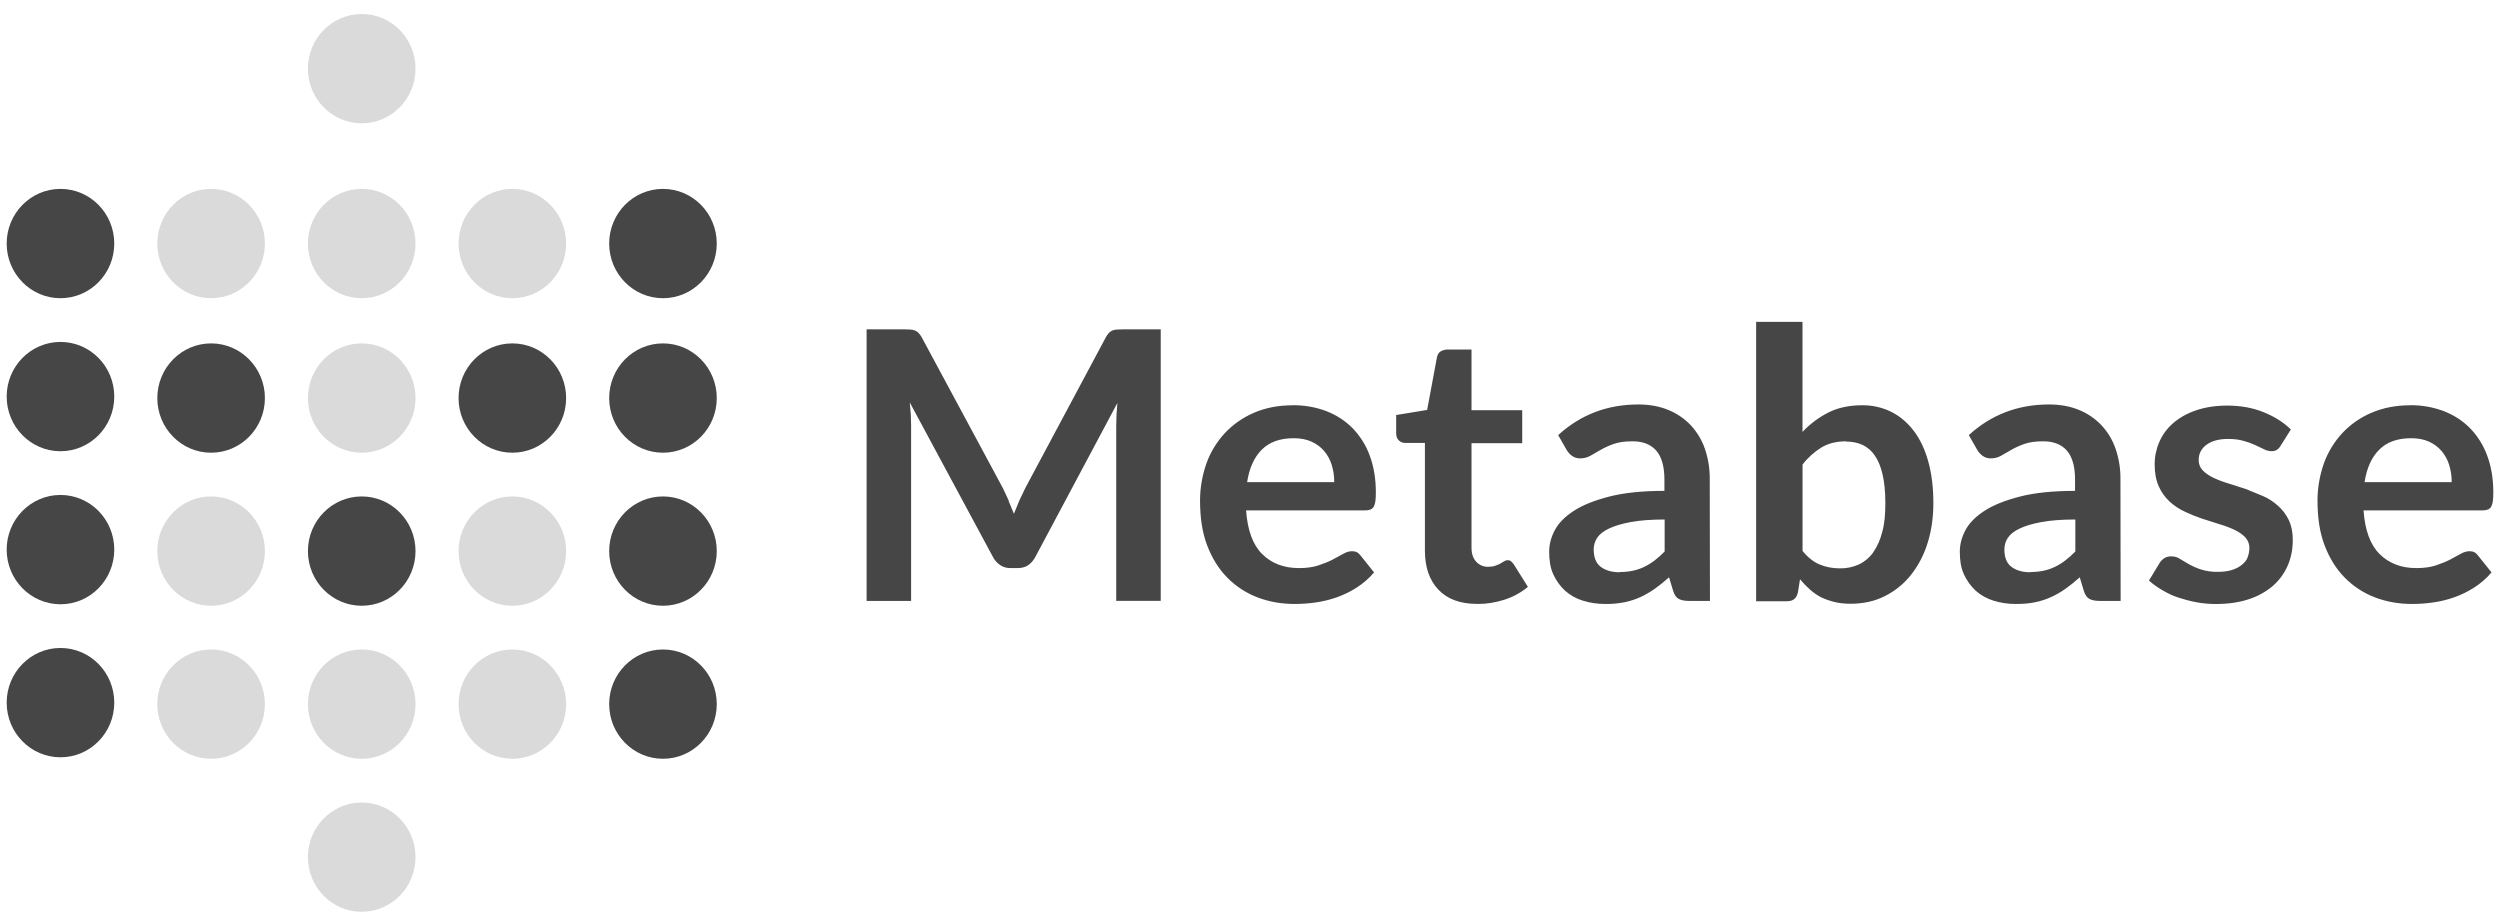
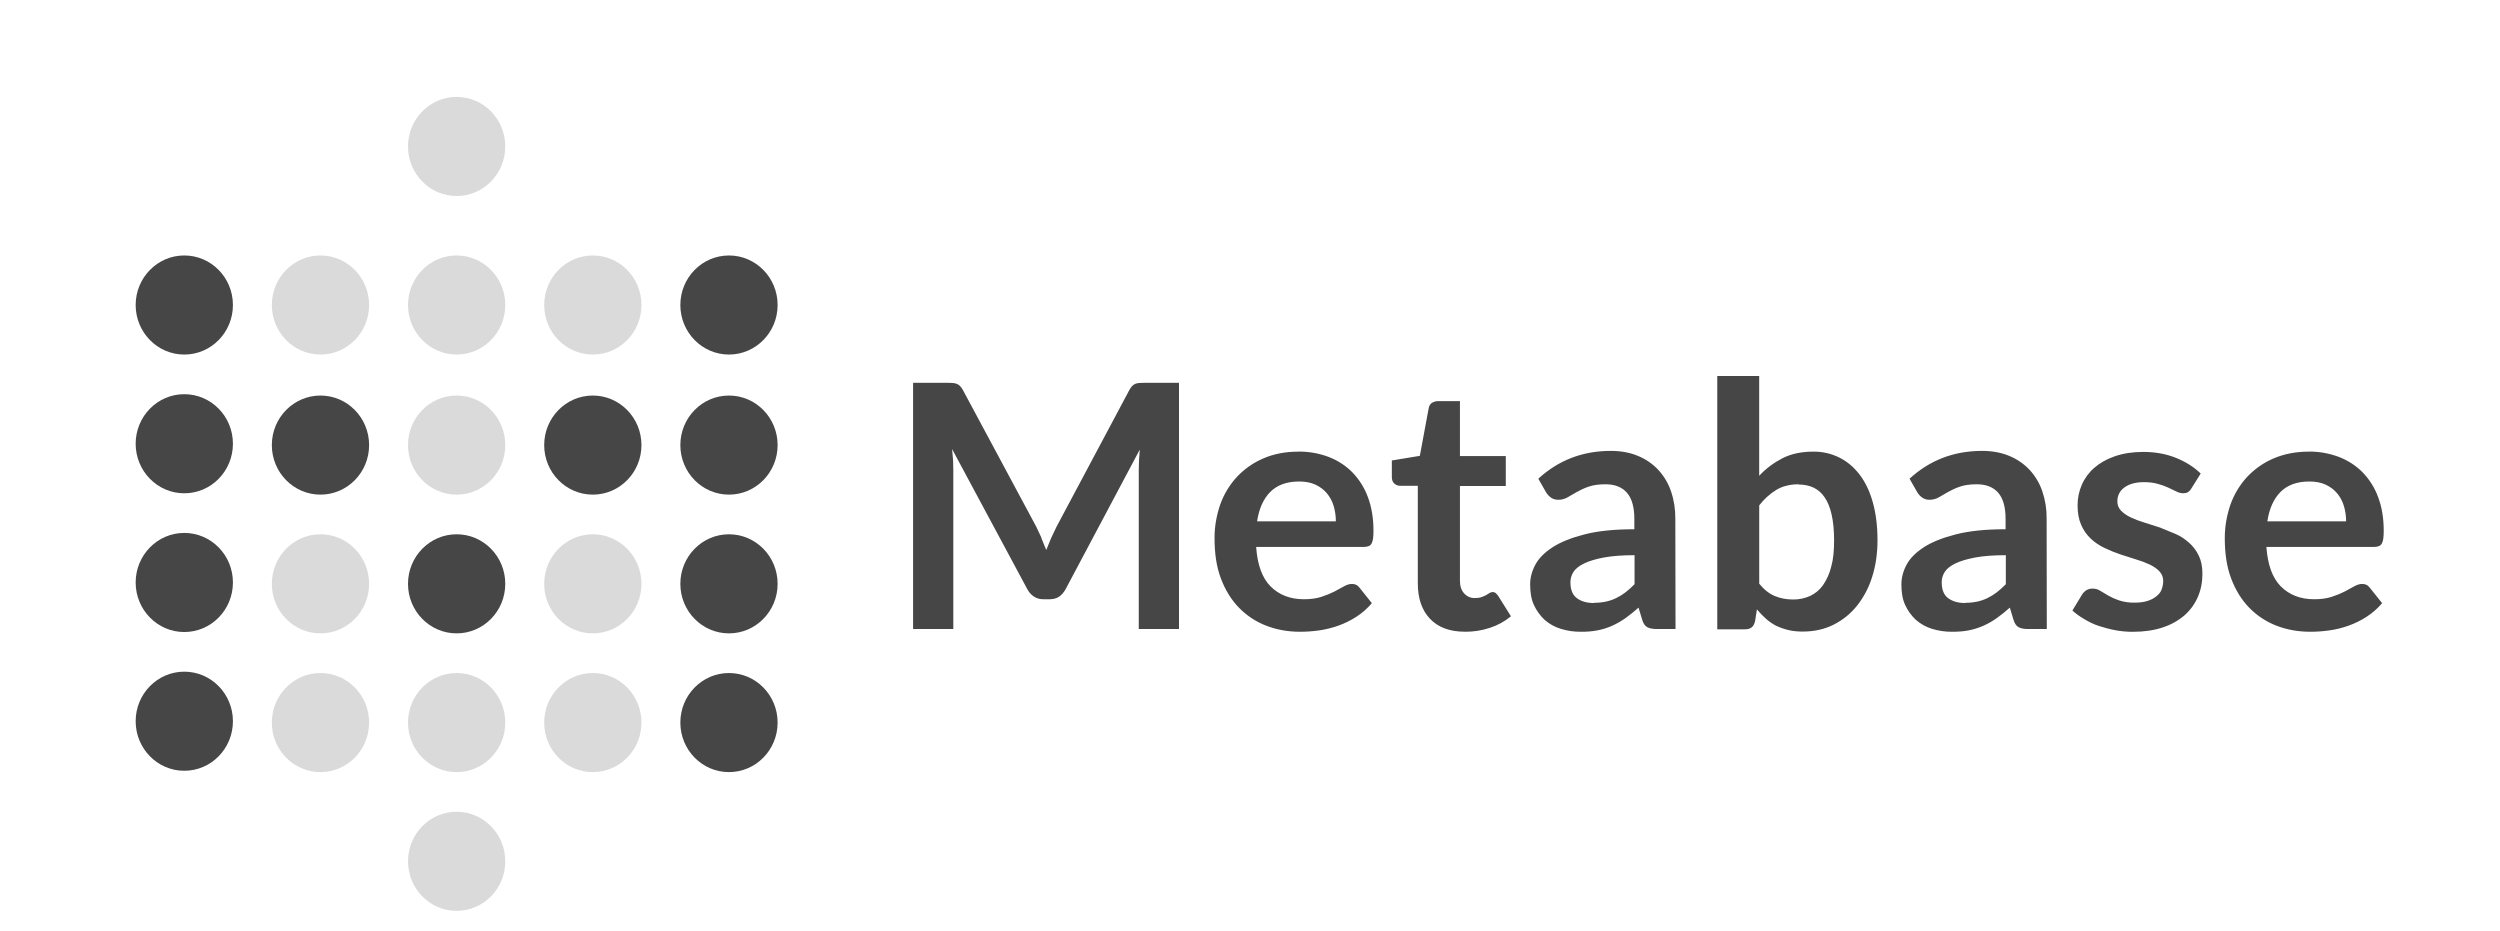
- <svg xmlns="http://www.w3.org/2000/svg" width="106" height="39" viewBox="0 0 106 39" fill="none">
-   <path d="M2.564 12.644C3.824 12.644 4.845 11.606 4.845 10.326C4.845 9.047 3.824 8.009 2.564 8.009C1.305 8.009 0.283 9.047 0.283 10.326C0.283 11.606 1.305 12.644 2.564 12.644Z" fill="#464646" />
-   <path d="M2.564 19.132C3.824 19.132 4.845 18.095 4.845 16.815C4.845 15.535 3.824 14.498 2.564 14.498C1.305 14.498 0.283 15.535 0.283 16.815C0.283 18.095 1.305 19.132 2.564 19.132Z" fill="#464646" />
-   <path opacity="0.2" d="M8.951 12.644C10.21 12.644 11.232 11.606 11.232 10.326C11.232 9.047 10.21 8.009 8.951 8.009C7.691 8.009 6.67 9.047 6.67 10.326C6.67 11.606 7.691 12.644 8.951 12.644Z" fill="#464646" />
-   <path d="M8.951 19.195C10.21 19.195 11.232 18.158 11.232 16.878C11.232 15.598 10.21 14.56 8.951 14.56C7.691 14.56 6.67 15.598 6.67 16.878C6.67 18.158 7.691 19.195 8.951 19.195Z" fill="#464646" />
-   <path opacity="0.2" d="M15.337 12.644C16.597 12.644 17.618 11.606 17.618 10.326C17.618 9.047 16.597 8.009 15.337 8.009C14.077 8.009 13.056 9.047 13.056 10.326C13.056 11.606 14.077 12.644 15.337 12.644Z" fill="#464646" />
-   <path opacity="0.2" d="M15.337 5.228C16.597 5.228 17.618 4.191 17.618 2.911C17.618 1.631 16.597 0.594 15.337 0.594C14.077 0.594 13.056 1.631 13.056 2.911C13.056 4.191 14.077 5.228 15.337 5.228Z" fill="#464646" />
-   <path opacity="0.2" d="M15.337 19.195C16.597 19.195 17.618 18.158 17.618 16.878C17.618 15.598 16.597 14.56 15.337 14.56C14.077 14.56 13.056 15.598 13.056 16.878C13.056 18.158 14.077 19.195 15.337 19.195Z" fill="#464646" />
-   <path opacity="0.2" d="M21.724 12.644C22.983 12.644 24.004 11.606 24.004 10.326C24.004 9.047 22.983 8.009 21.724 8.009C20.464 8.009 19.443 9.047 19.443 10.326C19.443 11.606 20.464 12.644 21.724 12.644Z" fill="#464646" />
-   <path d="M28.11 12.644C29.37 12.644 30.391 11.606 30.391 10.326C30.391 9.047 29.37 8.009 28.11 8.009C26.85 8.009 25.829 9.047 25.829 10.326C25.829 11.606 26.85 12.644 28.11 12.644Z" fill="#464646" />
-   <path d="M21.724 19.195C22.983 19.195 24.004 18.158 24.004 16.878C24.004 15.598 22.983 14.56 21.724 14.56C20.464 14.56 19.443 15.598 19.443 16.878C19.443 18.158 20.464 19.195 21.724 19.195Z" fill="#464646" />
-   <path d="M28.11 19.195C29.37 19.195 30.391 18.158 30.391 16.878C30.391 15.598 29.37 14.56 28.11 14.56C26.85 14.56 25.829 15.598 25.829 16.878C25.829 18.158 26.85 19.195 28.11 19.195Z" fill="#464646" />
-   <path d="M2.564 25.621C3.824 25.621 4.845 24.583 4.845 23.303C4.845 22.024 3.824 20.986 2.564 20.986C1.305 20.986 0.283 22.024 0.283 23.303C0.283 24.583 1.305 25.621 2.564 25.621Z" fill="#464646" />
-   <path opacity="0.2" d="M8.951 25.684C10.21 25.684 11.232 24.646 11.232 23.366C11.232 22.087 10.21 21.049 8.951 21.049C7.691 21.049 6.67 22.087 6.67 23.366C6.67 24.646 7.691 25.684 8.951 25.684Z" fill="#464646" />
-   <path d="M15.337 25.684C16.597 25.684 17.618 24.646 17.618 23.366C17.618 22.087 16.597 21.049 15.337 21.049C14.077 21.049 13.056 22.087 13.056 23.366C13.056 24.646 14.077 25.684 15.337 25.684Z" fill="#464646" />
-   <path opacity="0.2" d="M21.724 25.684C22.983 25.684 24.004 24.646 24.004 23.366C24.004 22.087 22.983 21.049 21.724 21.049C20.464 21.049 19.443 22.087 19.443 23.366C19.443 24.646 20.464 25.684 21.724 25.684Z" fill="#464646" />
-   <path d="M28.11 25.684C29.37 25.684 30.391 24.646 30.391 23.366C30.391 22.087 29.37 21.049 28.11 21.049C26.85 21.049 25.829 22.087 25.829 23.366C25.829 24.646 26.85 25.684 28.11 25.684Z" fill="#464646" />
-   <path d="M2.564 32.109C3.824 32.109 4.845 31.072 4.845 29.792C4.845 28.512 3.824 27.474 2.564 27.474C1.305 27.474 0.283 28.512 0.283 29.792C0.283 31.072 1.305 32.109 2.564 32.109Z" fill="#464646" />
-   <path opacity="0.2" d="M8.951 32.172C10.21 32.172 11.232 31.135 11.232 29.855C11.232 28.575 10.21 27.538 8.951 27.538C7.691 27.538 6.67 28.575 6.67 29.855C6.67 31.135 7.691 32.172 8.951 32.172Z" fill="#464646" />
-   <path opacity="0.2" d="M15.337 32.172C16.597 32.172 17.618 31.135 17.618 29.855C17.618 28.575 16.597 27.538 15.337 27.538C14.077 27.538 13.056 28.575 13.056 29.855C13.056 31.135 14.077 32.172 15.337 32.172Z" fill="#464646" />
-   <path opacity="0.2" d="M15.337 38.66C16.597 38.66 17.618 37.623 17.618 36.343C17.618 35.063 16.597 34.026 15.337 34.026C14.077 34.026 13.056 35.063 13.056 36.343C13.056 37.623 14.077 38.66 15.337 38.66Z" fill="#464646" />
-   <path opacity="0.2" d="M21.724 32.172C22.983 32.172 24.004 31.135 24.004 29.855C24.004 28.575 22.983 27.538 21.724 27.538C20.464 27.538 19.443 28.575 19.443 29.855C19.443 31.135 20.464 32.172 21.724 32.172Z" fill="#464646" />
-   <path d="M28.11 32.172C29.37 32.172 30.391 31.135 30.391 29.855C30.391 28.575 29.37 27.538 28.11 27.538C26.85 27.538 25.829 28.575 25.829 29.855C25.829 31.135 26.85 32.172 28.11 32.172Z" fill="#464646" />
-   <path d="M42.762 21.231L42.99 21.784L43.222 21.219L43.476 20.686L46.884 14.308C46.919 14.239 46.964 14.175 47.016 14.117C47.061 14.07 47.112 14.037 47.166 14.013C47.22 13.989 47.284 13.978 47.353 13.973C47.435 13.967 47.517 13.964 47.599 13.965H49.215V25.477H47.328V18.042L47.34 17.589L47.377 17.087L43.897 23.617C43.817 23.765 43.714 23.881 43.597 23.963C43.48 24.045 43.32 24.087 43.152 24.087H42.857C42.699 24.092 42.544 24.049 42.412 23.963C42.281 23.876 42.174 23.757 42.102 23.617L38.574 17.064L38.619 17.578L38.631 18.044V25.479H36.744V13.965H38.36L38.606 13.973C38.67 13.978 38.733 13.991 38.793 14.014C38.852 14.037 38.905 14.072 38.948 14.118C39.002 14.175 39.047 14.239 39.084 14.308L42.524 20.7L42.772 21.23L42.762 21.231ZM54.804 17.181C55.288 17.175 55.77 17.258 56.224 17.427C56.656 17.593 57.029 17.832 57.342 18.147C57.665 18.479 57.915 18.875 58.074 19.31C58.249 19.77 58.336 20.294 58.336 20.882C58.338 21.006 58.331 21.13 58.316 21.252C58.307 21.333 58.284 21.412 58.246 21.484C58.213 21.541 58.166 21.58 58.106 21.604C58.046 21.628 57.974 21.641 57.882 21.641H52.834C52.894 22.481 53.119 23.095 53.511 23.487C53.903 23.879 54.424 24.087 55.071 24.087C55.391 24.087 55.665 24.05 55.894 23.975C56.123 23.9 56.327 23.818 56.5 23.729L56.953 23.483C57.083 23.408 57.209 23.371 57.331 23.371C57.411 23.371 57.479 23.387 57.538 23.418C57.597 23.449 57.638 23.495 57.688 23.554L58.261 24.27C58.05 24.518 57.803 24.734 57.529 24.91C57.263 25.081 56.979 25.22 56.681 25.325C56.389 25.428 56.088 25.502 55.782 25.545C55.487 25.587 55.19 25.608 54.893 25.608C54.326 25.608 53.797 25.514 53.309 25.325C52.829 25.141 52.394 24.856 52.034 24.489C51.672 24.121 51.389 23.664 51.182 23.121C50.975 22.578 50.882 21.946 50.882 21.221C50.882 20.664 50.982 20.139 51.152 19.649C51.323 19.174 51.587 18.739 51.929 18.368C52.276 17.998 52.696 17.704 53.163 17.504C53.651 17.291 54.2 17.184 54.81 17.184L54.804 17.181ZM54.844 18.581C54.271 18.581 53.821 18.744 53.498 19.067C53.175 19.39 52.968 19.85 52.878 20.443H56.572C56.572 20.189 56.537 19.949 56.468 19.723C56.403 19.506 56.295 19.303 56.149 19.129C56.007 18.959 55.826 18.826 55.609 18.726C55.392 18.626 55.135 18.58 54.845 18.58L54.844 18.581ZM62.622 25.605C61.916 25.605 61.372 25.405 60.989 25.003C60.606 24.601 60.416 24.049 60.416 23.343V18.781H59.588C59.482 18.781 59.391 18.746 59.314 18.677C59.237 18.608 59.198 18.504 59.198 18.377V17.597L60.511 17.381L60.926 15.153C60.946 15.047 60.996 14.953 61.072 14.907C61.148 14.861 61.245 14.82 61.372 14.82H62.392V17.392H64.542V18.792H62.392V23.218C62.392 23.472 62.455 23.671 62.592 23.816C62.655 23.886 62.732 23.942 62.818 23.979C62.904 24.016 62.998 24.035 63.092 24.032C63.214 24.032 63.316 24.018 63.399 23.987C63.473 23.962 63.545 23.932 63.615 23.896L63.778 23.796C63.825 23.768 63.874 23.751 63.922 23.751C63.982 23.751 64.028 23.765 64.064 23.796C64.109 23.835 64.15 23.879 64.184 23.928L64.784 24.884C64.492 25.125 64.156 25.309 63.796 25.425C63.423 25.547 63.033 25.609 62.641 25.608L62.622 25.605ZM72.502 25.479H71.618C71.433 25.479 71.288 25.451 71.181 25.396C71.074 25.341 70.996 25.226 70.943 25.058L70.768 24.478C70.574 24.653 70.37 24.817 70.158 24.968C69.958 25.108 69.753 25.226 69.542 25.322C69.325 25.419 69.098 25.492 68.865 25.538C68.602 25.589 68.335 25.612 68.068 25.608C67.744 25.611 67.421 25.564 67.112 25.468C66.834 25.383 66.578 25.24 66.36 25.048C66.15 24.851 65.98 24.615 65.86 24.353C65.732 24.078 65.685 23.753 65.685 23.387C65.685 23.087 65.765 22.773 65.927 22.472C66.089 22.171 66.357 21.902 66.734 21.657C67.111 21.412 67.612 21.214 68.239 21.053C68.866 20.892 69.642 20.813 70.571 20.813V20.331C70.571 19.781 70.455 19.371 70.225 19.107C69.995 18.843 69.658 18.711 69.219 18.711C68.899 18.711 68.635 18.748 68.422 18.823C68.23 18.89 68.045 18.973 67.869 19.073L67.436 19.323C67.303 19.398 67.152 19.437 66.999 19.435C66.877 19.438 66.757 19.402 66.657 19.331C66.563 19.264 66.484 19.177 66.425 19.077L66.067 18.449C67.007 17.589 68.139 17.149 69.467 17.149C69.945 17.149 70.37 17.229 70.744 17.385C71.104 17.532 71.429 17.755 71.696 18.038C71.961 18.326 72.164 18.666 72.29 19.036C72.429 19.447 72.498 19.878 72.493 20.311L72.502 25.479ZM68.68 24.253C68.867 24.255 69.054 24.236 69.237 24.198C69.404 24.163 69.565 24.107 69.719 24.033C69.873 23.958 70.02 23.868 70.156 23.763C70.306 23.647 70.449 23.52 70.581 23.383V22.027C70.008 22.027 69.528 22.064 69.144 22.135C68.76 22.206 68.451 22.3 68.217 22.412C67.983 22.524 67.817 22.656 67.719 22.804C67.623 22.95 67.572 23.12 67.573 23.294C67.573 23.642 67.675 23.89 67.88 24.04C68.085 24.19 68.352 24.264 68.68 24.264V24.253ZM74.46 25.479V13.647H76.426V18.313C76.749 17.967 77.126 17.693 77.524 17.49C77.922 17.287 78.41 17.183 78.957 17.183C79.38 17.178 79.799 17.272 80.179 17.457C80.547 17.64 80.866 17.907 81.135 18.257C81.404 18.607 81.611 19.04 81.755 19.554C81.899 20.068 81.975 20.66 81.975 21.329C81.975 21.929 81.895 22.504 81.729 23.025C81.58 23.517 81.341 23.976 81.023 24.379C80.718 24.761 80.348 25.059 79.917 25.276C79.486 25.493 79 25.599 78.463 25.599C78.213 25.599 77.985 25.575 77.778 25.524C77.571 25.473 77.384 25.404 77.213 25.324C77.042 25.234 76.883 25.123 76.739 24.994C76.589 24.86 76.449 24.715 76.32 24.561L76.233 25.111C76.2 25.249 76.148 25.347 76.07 25.406C75.992 25.465 75.89 25.493 75.755 25.493H74.46V25.479ZM78.282 18.711C77.882 18.711 77.524 18.796 77.235 18.969C76.924 19.161 76.65 19.407 76.428 19.697V23.359C76.652 23.636 76.894 23.827 77.156 23.936C77.418 24.045 77.706 24.099 78.012 24.099C78.289 24.104 78.564 24.047 78.817 23.932C79.056 23.82 79.263 23.648 79.417 23.432C79.597 23.17 79.728 22.877 79.803 22.568C79.903 22.22 79.939 21.81 79.939 21.338C79.939 20.86 79.899 20.456 79.823 20.124C79.747 19.792 79.636 19.522 79.493 19.317C79.364 19.122 79.184 18.966 78.973 18.864C78.766 18.77 78.533 18.722 78.273 18.722L78.282 18.711ZM89.915 25.479H89.031C88.846 25.479 88.701 25.451 88.594 25.396C88.487 25.341 88.409 25.226 88.356 25.058L88.181 24.478C87.987 24.653 87.783 24.817 87.571 24.968C87.377 25.106 87.17 25.224 86.953 25.322C86.736 25.419 86.509 25.491 86.276 25.538C86.038 25.588 85.772 25.608 85.479 25.608C85.155 25.611 84.832 25.564 84.523 25.468C84.245 25.383 83.989 25.24 83.771 25.048C83.561 24.851 83.391 24.615 83.271 24.353C83.143 24.078 83.096 23.753 83.096 23.387C83.096 23.087 83.176 22.773 83.338 22.472C83.5 22.171 83.768 21.902 84.145 21.657C84.522 21.412 85.023 21.214 85.65 21.053C86.277 20.892 87.055 20.813 87.982 20.813V20.331C87.982 19.781 87.866 19.371 87.636 19.107C87.406 18.843 87.069 18.711 86.63 18.711C86.31 18.711 86.046 18.748 85.833 18.823C85.641 18.89 85.456 18.973 85.28 19.073L84.847 19.323C84.713 19.398 84.563 19.436 84.41 19.435C84.288 19.438 84.168 19.402 84.068 19.331C83.974 19.264 83.895 19.177 83.836 19.077L83.478 18.449C84.418 17.589 85.55 17.149 86.878 17.149C87.356 17.149 87.783 17.229 88.158 17.385C88.518 17.532 88.843 17.755 89.11 18.038C89.375 18.326 89.578 18.666 89.704 19.036C89.843 19.447 89.912 19.878 89.907 20.311L89.915 25.479ZM86.093 24.253C86.28 24.255 86.467 24.236 86.65 24.198C86.817 24.163 86.978 24.107 87.132 24.033C87.286 23.958 87.433 23.868 87.569 23.763C87.719 23.647 87.862 23.52 87.994 23.383V22.027C87.421 22.027 86.941 22.064 86.557 22.135C86.173 22.206 85.864 22.3 85.63 22.412C85.396 22.524 85.23 22.656 85.132 22.804C85.036 22.95 84.985 23.12 84.986 23.294C84.986 23.642 85.088 23.89 85.293 24.04C85.498 24.19 85.765 24.264 86.093 24.264V24.253ZM96.698 18.901C96.657 18.973 96.6 19.034 96.531 19.08C96.471 19.115 96.399 19.13 96.307 19.13C96.2 19.127 96.095 19.1 96 19.051L95.622 18.871C95.48 18.804 95.315 18.745 95.122 18.691C94.929 18.637 94.722 18.611 94.472 18.611C94.084 18.611 93.779 18.694 93.557 18.857C93.335 19.02 93.224 19.237 93.224 19.502C93.222 19.583 93.236 19.664 93.265 19.739C93.294 19.815 93.338 19.884 93.394 19.942C93.507 20.059 93.658 20.166 93.847 20.257C94.054 20.354 94.268 20.435 94.487 20.499L95.219 20.733L95.951 21.033C96.189 21.133 96.401 21.279 96.591 21.448C96.781 21.617 96.935 21.821 97.044 22.05C97.157 22.284 97.214 22.564 97.214 22.894C97.214 23.286 97.144 23.648 96.998 23.982C96.852 24.316 96.644 24.6 96.37 24.842C96.07 25.096 95.722 25.288 95.347 25.407C94.942 25.543 94.475 25.61 93.95 25.61C93.674 25.611 93.398 25.586 93.127 25.535C92.859 25.485 92.602 25.415 92.354 25.335C92.106 25.255 91.878 25.138 91.669 25.015C91.46 24.892 91.275 24.761 91.116 24.615L91.569 23.867C91.622 23.784 91.692 23.713 91.776 23.66C91.868 23.609 91.973 23.584 92.079 23.59C92.202 23.59 92.322 23.627 92.425 23.694L92.803 23.918C92.964 24.009 93.133 24.084 93.309 24.142C93.547 24.217 93.796 24.253 94.045 24.246C94.279 24.246 94.478 24.218 94.647 24.163C94.816 24.108 94.952 24.035 95.062 23.943C95.172 23.851 95.262 23.748 95.3 23.628C95.344 23.509 95.369 23.385 95.375 23.258C95.382 23.085 95.32 22.916 95.204 22.788C95.09 22.666 94.938 22.56 94.751 22.468C94.543 22.371 94.327 22.29 94.106 22.226L93.366 21.99C93.114 21.905 92.866 21.805 92.626 21.69C92.39 21.581 92.172 21.434 91.981 21.257C91.788 21.075 91.633 20.856 91.528 20.612C91.414 20.358 91.358 20.049 91.358 19.689C91.357 19.36 91.425 19.035 91.557 18.733C91.69 18.428 91.891 18.157 92.143 17.94C92.403 17.714 92.72 17.533 93.107 17.4C93.494 17.267 93.937 17.197 94.441 17.197C95.004 17.197 95.517 17.291 95.978 17.477C96.439 17.663 96.824 17.907 97.133 18.209L96.698 18.901ZM102.184 17.181C102.668 17.175 103.15 17.258 103.604 17.427C104.036 17.593 104.409 17.832 104.722 18.147C105.045 18.479 105.295 18.875 105.454 19.31C105.629 19.77 105.716 20.294 105.716 20.882C105.718 21.006 105.711 21.13 105.696 21.252C105.687 21.333 105.664 21.412 105.626 21.484C105.593 21.541 105.546 21.58 105.486 21.604C105.426 21.628 105.354 21.641 105.262 21.641H100.214C100.274 22.481 100.499 23.095 100.891 23.487C101.283 23.879 101.804 24.087 102.451 24.087C102.771 24.087 103.045 24.05 103.274 23.975C103.503 23.9 103.707 23.818 103.88 23.729L104.333 23.483C104.463 23.408 104.589 23.371 104.711 23.371C104.791 23.371 104.859 23.387 104.918 23.418C104.977 23.449 105.018 23.495 105.068 23.554L105.641 24.27C105.43 24.518 105.183 24.734 104.909 24.91C104.643 25.081 104.359 25.22 104.061 25.325C103.769 25.428 103.468 25.502 103.162 25.545C102.867 25.587 102.57 25.608 102.273 25.608C101.706 25.608 101.177 25.514 100.689 25.325C100.209 25.141 99.774 24.856 99.414 24.489C99.052 24.121 98.769 23.664 98.562 23.121C98.355 22.578 98.262 21.946 98.262 21.221C98.262 20.664 98.362 20.139 98.532 19.649C98.703 19.174 98.967 18.739 99.309 18.368C99.656 17.998 100.076 17.704 100.543 17.504C101.043 17.291 101.583 17.184 102.193 17.184L102.184 17.181ZM102.224 18.581C101.651 18.581 101.201 18.744 100.878 19.067C100.555 19.39 100.348 19.85 100.258 20.443H103.952C103.952 20.189 103.917 19.949 103.848 19.723C103.783 19.506 103.675 19.303 103.529 19.129C103.385 18.959 103.206 18.826 102.989 18.726C102.772 18.626 102.517 18.58 102.225 18.58L102.224 18.581Z" fill="#464646" />
+ <svg xmlns="http://www.w3.org/2000/svg" width="129" height="48" viewBox="0 0 129 48" fill="none">
+   <rect width="129" height="48" fill="transparent" />
+   <path d="M9.509 18.295C10.895 18.295 12.019 17.15 12.019 15.738C12.019 14.326 10.895 13.182 9.509 13.182C8.124 13.182 7 14.326 7 15.738C7 17.15 8.124 18.295 9.509 18.295Z" fill="#464646" />
+   <path d="M9.509 25.454C10.895 25.454 12.019 24.309 12.019 22.897C12.019 21.485 10.895 20.34 9.509 20.34C8.124 20.34 7 21.485 7 22.897C7 24.309 8.124 25.454 9.509 25.454Z" fill="#464646" />
+   <path opacity="0.2" d="M16.536 18.295C17.922 18.295 19.046 17.15 19.046 15.738C19.046 14.326 17.922 13.182 16.536 13.182C15.15 13.182 14.027 14.326 14.027 15.738C14.027 17.15 15.15 18.295 16.536 18.295Z" fill="#464646" />
+   <path d="M16.536 25.523C17.922 25.523 19.046 24.379 19.046 22.967C19.046 21.555 17.922 20.41 16.536 20.41C15.15 20.41 14.027 21.555 14.027 22.967C14.027 24.379 15.15 25.523 16.536 25.523Z" fill="#464646" />
+   <path opacity="0.2" d="M23.562 18.295C24.948 18.295 26.072 17.15 26.072 15.738C26.072 14.326 24.948 13.182 23.562 13.182C22.177 13.182 21.053 14.326 21.053 15.738C21.053 17.15 22.177 18.295 23.562 18.295Z" fill="#464646" />
+   <path opacity="0.2" d="M23.562 10.114C24.948 10.114 26.072 8.969 26.072 7.557C26.072 6.145 24.948 5 23.562 5C22.177 5 21.053 6.145 21.053 7.557C21.053 8.969 22.177 10.114 23.562 10.114Z" fill="#464646" />
+   <path opacity="0.2" d="M23.562 25.523C24.948 25.523 26.072 24.379 26.072 22.967C26.072 21.555 24.948 20.41 23.562 20.41C22.177 20.41 21.053 21.555 21.053 22.967C21.053 24.379 22.177 25.523 23.562 25.523Z" fill="#464646" />
+   <path opacity="0.2" d="M30.589 18.295C31.975 18.295 33.099 17.15 33.099 15.738C33.099 14.326 31.975 13.182 30.589 13.182C29.203 13.182 28.08 14.326 28.08 15.738C28.08 17.15 29.203 18.295 30.589 18.295Z" fill="#464646" />
+   <path d="M37.615 18.295C39.001 18.295 40.125 17.15 40.125 15.738C40.125 14.326 39.001 13.182 37.615 13.182C36.23 13.182 35.106 14.326 35.106 15.738C35.106 17.15 36.23 18.295 37.615 18.295Z" fill="#464646" />
+   <path d="M30.589 25.523C31.975 25.523 33.099 24.379 33.099 22.967C33.099 21.555 31.975 20.41 30.589 20.41C29.203 20.41 28.08 21.555 28.08 22.967C28.08 24.379 29.203 25.523 30.589 25.523Z" fill="#464646" />
+   <path d="M37.615 25.523C39.001 25.523 40.125 24.379 40.125 22.967C40.125 21.555 39.001 20.41 37.615 20.41C36.23 20.41 35.106 21.555 35.106 22.967C35.106 24.379 36.23 25.523 37.615 25.523Z" fill="#464646" />
+   <path d="M9.509 32.613C10.895 32.613 12.019 31.468 12.019 30.056C12.019 28.644 10.895 27.499 9.509 27.499C8.124 27.499 7 28.644 7 30.056C7 31.468 8.124 32.613 9.509 32.613Z" fill="#464646" />
+   <path opacity="0.2" d="M16.536 32.682C17.922 32.682 19.046 31.538 19.046 30.126C19.046 28.713 17.922 27.569 16.536 27.569C15.15 27.569 14.027 28.713 14.027 30.126C14.027 31.538 15.15 32.682 16.536 32.682Z" fill="#464646" />
+   <path d="M23.562 32.682C24.948 32.682 26.072 31.538 26.072 30.126C26.072 28.713 24.948 27.569 23.562 27.569C22.177 27.569 21.053 28.713 21.053 30.126C21.053 31.538 22.177 32.682 23.562 32.682Z" fill="#464646" />
+   <path opacity="0.2" d="M30.589 32.682C31.975 32.682 33.099 31.538 33.099 30.126C33.099 28.713 31.975 27.569 30.589 27.569C29.203 27.569 28.08 28.713 28.08 30.126C28.08 31.538 29.203 32.682 30.589 32.682Z" fill="#464646" />
+   <path d="M37.615 32.682C39.001 32.682 40.125 31.538 40.125 30.126C40.125 28.713 39.001 27.569 37.615 27.569C36.23 27.569 35.106 28.713 35.106 30.126C35.106 31.538 36.23 32.682 37.615 32.682Z" fill="#464646" />
+   <path d="M9.509 39.772C10.895 39.772 12.019 38.627 12.019 37.215C12.019 35.803 10.895 34.658 9.509 34.658C8.124 34.658 7 35.803 7 37.215C7 38.627 8.124 39.772 9.509 39.772Z" fill="#464646" />
+   <path opacity="0.2" d="M16.536 39.841C17.922 39.841 19.046 38.697 19.046 37.285C19.046 35.873 17.922 34.728 16.536 34.728C15.15 34.728 14.027 35.873 14.027 37.285C14.027 38.697 15.15 39.841 16.536 39.841Z" fill="#464646" />
+   <path opacity="0.2" d="M23.562 39.841C24.948 39.841 26.072 38.697 26.072 37.285C26.072 35.873 24.948 34.728 23.562 34.728C22.177 34.728 21.053 35.873 21.053 37.285C21.053 38.697 22.177 39.841 23.562 39.841Z" fill="#464646" />
+   <path opacity="0.2" d="M23.562 47C24.948 47 26.072 45.855 26.072 44.443C26.072 43.031 24.948 41.886 23.562 41.886C22.177 41.886 21.053 43.031 21.053 44.443C21.053 45.855 22.177 47 23.562 47Z" fill="#464646" />
+   <path opacity="0.2" d="M30.589 39.841C31.975 39.841 33.099 38.697 33.099 37.285C33.099 35.873 31.975 34.728 30.589 34.728C29.203 34.728 28.08 35.873 28.08 37.285C28.08 38.697 29.203 39.841 30.589 39.841Z" fill="#464646" />
+   <path d="M37.615 39.841C39.001 39.841 40.125 38.697 40.125 37.285C40.125 35.873 39.001 34.728 37.615 34.728C36.23 34.728 35.106 35.873 35.106 37.285C35.106 38.697 36.23 39.841 37.615 39.841Z" fill="#464646" />
+   <path d="M53.736 27.77L53.987 28.38L54.242 27.757L54.522 27.169L58.271 20.132C58.31 20.055 58.359 19.984 58.416 19.921C58.466 19.869 58.522 19.833 58.581 19.806C58.641 19.78 58.711 19.767 58.787 19.762C58.877 19.755 58.967 19.752 59.058 19.753H60.836V32.455H58.76V24.251L58.773 23.752L58.813 23.198L54.985 30.402C54.897 30.566 54.783 30.694 54.655 30.784C54.526 30.875 54.35 30.921 54.165 30.921H53.84C53.667 30.926 53.496 30.878 53.351 30.784C53.207 30.688 53.089 30.556 53.01 30.402L49.128 23.172L49.178 23.739L49.191 24.254V32.457H47.115V19.753H48.893L49.163 19.762C49.234 19.767 49.303 19.782 49.369 19.807C49.434 19.832 49.492 19.871 49.54 19.922C49.599 19.985 49.649 20.055 49.689 20.132L53.474 27.184L53.747 27.769L53.736 27.77ZM66.985 23.302C67.518 23.295 68.047 23.387 68.547 23.573C69.022 23.756 69.433 24.02 69.777 24.367C70.133 24.733 70.407 25.171 70.583 25.65C70.775 26.158 70.871 26.736 70.871 27.385C70.873 27.521 70.866 27.658 70.849 27.793C70.839 27.883 70.813 27.969 70.772 28.049C70.736 28.112 70.684 28.155 70.618 28.181C70.552 28.208 70.473 28.222 70.371 28.222H64.817C64.883 29.149 65.131 29.826 65.562 30.259C65.993 30.691 66.567 30.921 67.279 30.921C67.631 30.921 67.932 30.88 68.184 30.797C68.436 30.715 68.66 30.624 68.851 30.526L69.349 30.255C69.492 30.172 69.631 30.131 69.765 30.131C69.853 30.131 69.928 30.149 69.993 30.183C70.058 30.217 70.103 30.268 70.158 30.333L70.788 31.123C70.556 31.397 70.285 31.635 69.983 31.829C69.691 32.017 69.378 32.171 69.05 32.287C68.729 32.401 68.398 32.482 68.061 32.53C67.737 32.575 67.41 32.599 67.083 32.599C66.459 32.599 65.877 32.495 65.34 32.287C64.812 32.084 64.333 31.769 63.937 31.364C63.539 30.958 63.228 30.454 63 29.855C62.772 29.256 62.67 28.559 62.67 27.759C62.67 27.144 62.78 26.565 62.967 26.024C63.155 25.501 63.445 25.02 63.822 24.611C64.204 24.203 64.666 23.878 65.179 23.658C65.716 23.423 66.32 23.305 66.992 23.305L66.985 23.302ZM67.029 24.846C66.398 24.846 65.903 25.026 65.548 25.382C65.193 25.739 64.965 26.246 64.866 26.901H68.93C68.93 26.62 68.891 26.355 68.816 26.106C68.745 25.866 68.625 25.643 68.465 25.451C68.308 25.263 68.109 25.116 67.871 25.006C67.632 24.896 67.349 24.845 67.03 24.845L67.029 24.846ZM75.586 32.596C74.81 32.596 74.211 32.375 73.79 31.932C73.368 31.488 73.159 30.879 73.159 30.1V25.067H72.248C72.132 25.067 72.032 25.028 71.947 24.952C71.862 24.876 71.819 24.761 71.819 24.621V23.76L73.264 23.522L73.72 21.064C73.742 20.947 73.797 20.843 73.881 20.793C73.965 20.742 74.071 20.697 74.211 20.697H75.333V23.534H77.699V25.079H75.333V29.962C75.333 30.242 75.403 30.462 75.553 30.622C75.623 30.699 75.707 30.761 75.802 30.802C75.897 30.843 76 30.863 76.103 30.86C76.238 30.86 76.35 30.845 76.441 30.811C76.523 30.783 76.602 30.75 76.679 30.71L76.858 30.6C76.91 30.569 76.964 30.55 77.017 30.55C77.083 30.55 77.133 30.566 77.173 30.6C77.223 30.643 77.267 30.692 77.305 30.745L77.965 31.8C77.644 32.066 77.275 32.269 76.878 32.397C76.468 32.532 76.039 32.6 75.607 32.599L75.586 32.596ZM86.457 32.457H85.484C85.281 32.457 85.121 32.426 85.003 32.365C84.885 32.304 84.8 32.178 84.741 31.992L84.549 31.352C84.336 31.545 84.112 31.726 83.878 31.893C83.658 32.047 83.432 32.178 83.2 32.283C82.962 32.391 82.712 32.471 82.455 32.522C82.166 32.578 81.872 32.603 81.578 32.599C81.222 32.603 80.867 32.551 80.526 32.445C80.221 32.35 79.939 32.192 79.699 31.981C79.468 31.764 79.281 31.503 79.149 31.214C79.008 30.911 78.956 30.552 78.956 30.149C78.956 29.818 79.044 29.471 79.223 29.139C79.401 28.807 79.696 28.51 80.111 28.24C80.525 27.97 81.077 27.751 81.766 27.573C82.456 27.396 83.31 27.309 84.332 27.309V26.777C84.332 26.17 84.204 25.718 83.951 25.426C83.698 25.135 83.328 24.989 82.845 24.989C82.493 24.989 82.202 25.03 81.968 25.113C81.757 25.186 81.553 25.279 81.359 25.389L80.883 25.665C80.736 25.748 80.57 25.79 80.402 25.788C80.268 25.791 80.136 25.751 80.026 25.674C79.922 25.599 79.835 25.503 79.771 25.393L79.377 24.701C80.411 23.752 81.656 23.266 83.118 23.266C83.643 23.266 84.111 23.354 84.522 23.526C84.919 23.689 85.276 23.934 85.57 24.247C85.862 24.564 86.084 24.939 86.223 25.348C86.377 25.801 86.452 26.277 86.447 26.755L86.457 32.457ZM82.252 31.104C82.457 31.106 82.663 31.085 82.864 31.043C83.048 31.004 83.226 30.943 83.395 30.861C83.565 30.779 83.726 30.679 83.876 30.564C84.041 30.435 84.198 30.295 84.343 30.144V28.648C83.713 28.648 83.185 28.689 82.762 28.767C82.34 28.846 82 28.949 81.742 29.073C81.485 29.197 81.302 29.342 81.194 29.505C81.089 29.666 81.033 29.854 81.034 30.046C81.034 30.43 81.146 30.704 81.371 30.869C81.597 31.035 81.891 31.116 82.252 31.116V31.104ZM88.611 32.457V19.402H90.774V24.55C91.129 24.169 91.544 23.866 91.982 23.642C92.42 23.418 92.957 23.304 93.559 23.304C94.024 23.298 94.485 23.401 94.903 23.606C95.308 23.808 95.659 24.102 95.955 24.489C96.251 24.875 96.479 25.352 96.637 25.92C96.796 26.487 96.879 27.14 96.879 27.878C96.879 28.54 96.791 29.174 96.609 29.749C96.445 30.291 96.181 30.798 95.832 31.243C95.496 31.665 95.089 31.993 94.615 32.233C94.141 32.472 93.606 32.589 93.015 32.589C92.74 32.589 92.489 32.563 92.261 32.506C92.034 32.45 91.828 32.374 91.64 32.286C91.452 32.186 91.277 32.064 91.118 31.922C90.954 31.774 90.799 31.614 90.657 31.444L90.562 32.051C90.525 32.203 90.468 32.311 90.382 32.376C90.296 32.441 90.184 32.472 90.036 32.472H88.611V32.457ZM92.816 24.989C92.376 24.989 91.982 25.083 91.664 25.274C91.322 25.485 91.021 25.758 90.776 26.077V30.118C91.023 30.423 91.289 30.634 91.577 30.754C91.865 30.875 92.182 30.934 92.519 30.934C92.824 30.939 93.127 30.876 93.405 30.75C93.668 30.626 93.896 30.436 94.065 30.198C94.263 29.909 94.407 29.586 94.489 29.245C94.6 28.861 94.639 28.409 94.639 27.888C94.639 27.36 94.595 26.915 94.511 26.549C94.428 26.182 94.306 25.884 94.148 25.658C94.006 25.443 93.808 25.27 93.576 25.158C93.349 25.055 93.092 25.002 92.806 25.002L92.816 24.989ZM105.615 32.457H104.642C104.439 32.457 104.279 32.426 104.162 32.365C104.044 32.304 103.958 32.178 103.9 31.992L103.707 31.352C103.494 31.545 103.27 31.726 103.036 31.893C102.822 32.045 102.595 32.176 102.356 32.283C102.117 32.39 101.868 32.47 101.611 32.522C101.349 32.577 101.057 32.599 100.734 32.599C100.378 32.603 100.023 32.551 99.683 32.445C99.377 32.35 99.095 32.192 98.855 31.981C98.624 31.764 98.437 31.503 98.305 31.214C98.164 30.911 98.112 30.552 98.112 30.149C98.112 29.818 98.201 29.471 98.379 29.139C98.557 28.807 98.852 28.51 99.267 28.24C99.681 27.97 100.233 27.751 100.922 27.573C101.612 27.396 102.468 27.309 103.488 27.309V26.777C103.488 26.17 103.361 25.718 103.108 25.426C102.854 25.135 102.484 24.989 102.001 24.989C101.649 24.989 101.358 25.03 101.124 25.113C100.913 25.186 100.709 25.279 100.515 25.389L100.039 25.665C99.892 25.747 99.726 25.789 99.558 25.788C99.424 25.791 99.292 25.751 99.182 25.674C99.078 25.599 98.992 25.503 98.927 25.393L98.533 24.701C99.567 23.752 100.812 23.266 102.274 23.266C102.799 23.266 103.269 23.354 103.682 23.526C104.078 23.689 104.436 23.934 104.729 24.247C105.021 24.564 105.244 24.939 105.383 25.348C105.536 25.801 105.612 26.277 105.606 26.755L105.615 32.457ZM101.41 31.104C101.616 31.106 101.821 31.085 102.023 31.043C102.206 31.004 102.384 30.943 102.553 30.861C102.723 30.779 102.884 30.679 103.034 30.564C103.2 30.435 103.356 30.295 103.501 30.144V28.648C102.871 28.648 102.343 28.689 101.92 28.767C101.498 28.846 101.158 28.949 100.9 29.073C100.643 29.197 100.46 29.342 100.353 29.505C100.247 29.666 100.191 29.854 100.192 30.046C100.192 30.43 100.304 30.704 100.53 30.869C100.755 31.035 101.049 31.116 101.41 31.116V31.104ZM113.078 25.199C113.033 25.279 112.97 25.346 112.894 25.397C112.828 25.435 112.749 25.452 112.648 25.452C112.53 25.449 112.414 25.419 112.31 25.365L111.894 25.166C111.738 25.092 111.556 25.027 111.344 24.968C111.131 24.908 110.904 24.879 110.629 24.879C110.202 24.879 109.866 24.971 109.622 25.151C109.378 25.33 109.256 25.57 109.256 25.862C109.253 25.952 109.268 26.041 109.3 26.124C109.333 26.207 109.381 26.283 109.443 26.348C109.567 26.477 109.733 26.595 109.941 26.695C110.169 26.802 110.404 26.891 110.645 26.962L111.451 27.22L112.256 27.551C112.518 27.662 112.751 27.823 112.96 28.009C113.169 28.195 113.338 28.421 113.458 28.674C113.583 28.932 113.645 29.241 113.645 29.605C113.645 30.037 113.568 30.437 113.408 30.805C113.247 31.174 113.018 31.487 112.717 31.754C112.387 32.034 112.004 32.246 111.591 32.377C111.146 32.527 110.632 32.601 110.054 32.601C109.751 32.602 109.447 32.575 109.149 32.519C108.854 32.463 108.571 32.386 108.298 32.298C108.026 32.21 107.775 32.081 107.545 31.945C107.315 31.809 107.111 31.665 106.936 31.503L107.435 30.678C107.493 30.586 107.571 30.508 107.662 30.45C107.764 30.393 107.88 30.366 107.996 30.373C108.131 30.373 108.264 30.413 108.377 30.487L108.792 30.735C108.969 30.835 109.156 30.918 109.349 30.982C109.611 31.065 109.884 31.103 110.159 31.096C110.416 31.096 110.635 31.066 110.821 31.005C111.007 30.944 111.157 30.864 111.278 30.762C111.399 30.661 111.498 30.547 111.54 30.415C111.588 30.284 111.616 30.146 111.622 30.006C111.63 29.815 111.562 29.629 111.434 29.488C111.309 29.353 111.141 29.236 110.936 29.135C110.706 29.027 110.469 28.938 110.226 28.868L109.412 28.607C109.134 28.513 108.862 28.403 108.598 28.276C108.338 28.155 108.098 27.994 107.888 27.799C107.675 27.598 107.506 27.356 107.39 27.087C107.264 26.807 107.203 26.466 107.203 26.069C107.202 25.706 107.276 25.346 107.422 25.014C107.568 24.677 107.789 24.378 108.066 24.139C108.352 23.89 108.701 23.69 109.127 23.543C109.553 23.396 110.04 23.319 110.595 23.319C111.214 23.319 111.778 23.423 112.286 23.628C112.793 23.833 113.216 24.102 113.556 24.436L113.078 25.199ZM119.114 23.302C119.647 23.295 120.176 23.387 120.676 23.573C121.151 23.756 121.562 24.02 121.906 24.367C122.262 24.733 122.536 25.171 122.711 25.65C122.904 26.158 123 26.736 123 27.385C123.002 27.521 122.994 27.658 122.978 27.793C122.968 27.883 122.942 27.969 122.901 28.049C122.864 28.112 122.813 28.155 122.747 28.181C122.681 28.208 122.601 28.222 122.5 28.222H116.946C117.012 29.149 117.26 29.826 117.691 30.259C118.122 30.691 118.696 30.921 119.407 30.921C119.759 30.921 120.061 30.88 120.313 30.797C120.565 30.715 120.789 30.624 120.98 30.526L121.478 30.255C121.621 30.172 121.76 30.131 121.894 30.131C121.982 30.131 122.057 30.149 122.122 30.183C122.187 30.217 122.232 30.268 122.287 30.333L122.917 31.123C122.685 31.397 122.413 31.635 122.112 31.829C121.819 32.017 121.506 32.171 121.179 32.287C120.858 32.401 120.527 32.482 120.19 32.53C119.866 32.575 119.539 32.599 119.212 32.599C118.588 32.599 118.006 32.495 117.469 32.287C116.941 32.084 116.462 31.769 116.066 31.364C115.668 30.958 115.356 30.454 115.129 29.855C114.901 29.256 114.799 28.559 114.799 27.759C114.799 27.144 114.909 26.565 115.096 26.024C115.283 25.501 115.574 25.02 115.95 24.611C116.332 24.203 116.795 23.878 117.308 23.658C117.858 23.423 118.452 23.305 119.124 23.305L119.114 23.302ZM119.158 24.846C118.527 24.846 118.032 25.026 117.677 25.382C117.321 25.739 117.094 26.246 116.995 26.901H121.059C121.059 26.62 121.02 26.355 120.944 26.106C120.873 25.866 120.754 25.643 120.593 25.451C120.435 25.263 120.238 25.116 119.999 25.006C119.761 24.896 119.48 24.845 119.159 24.845L119.158 24.846Z" fill="#464646" />
</svg>
